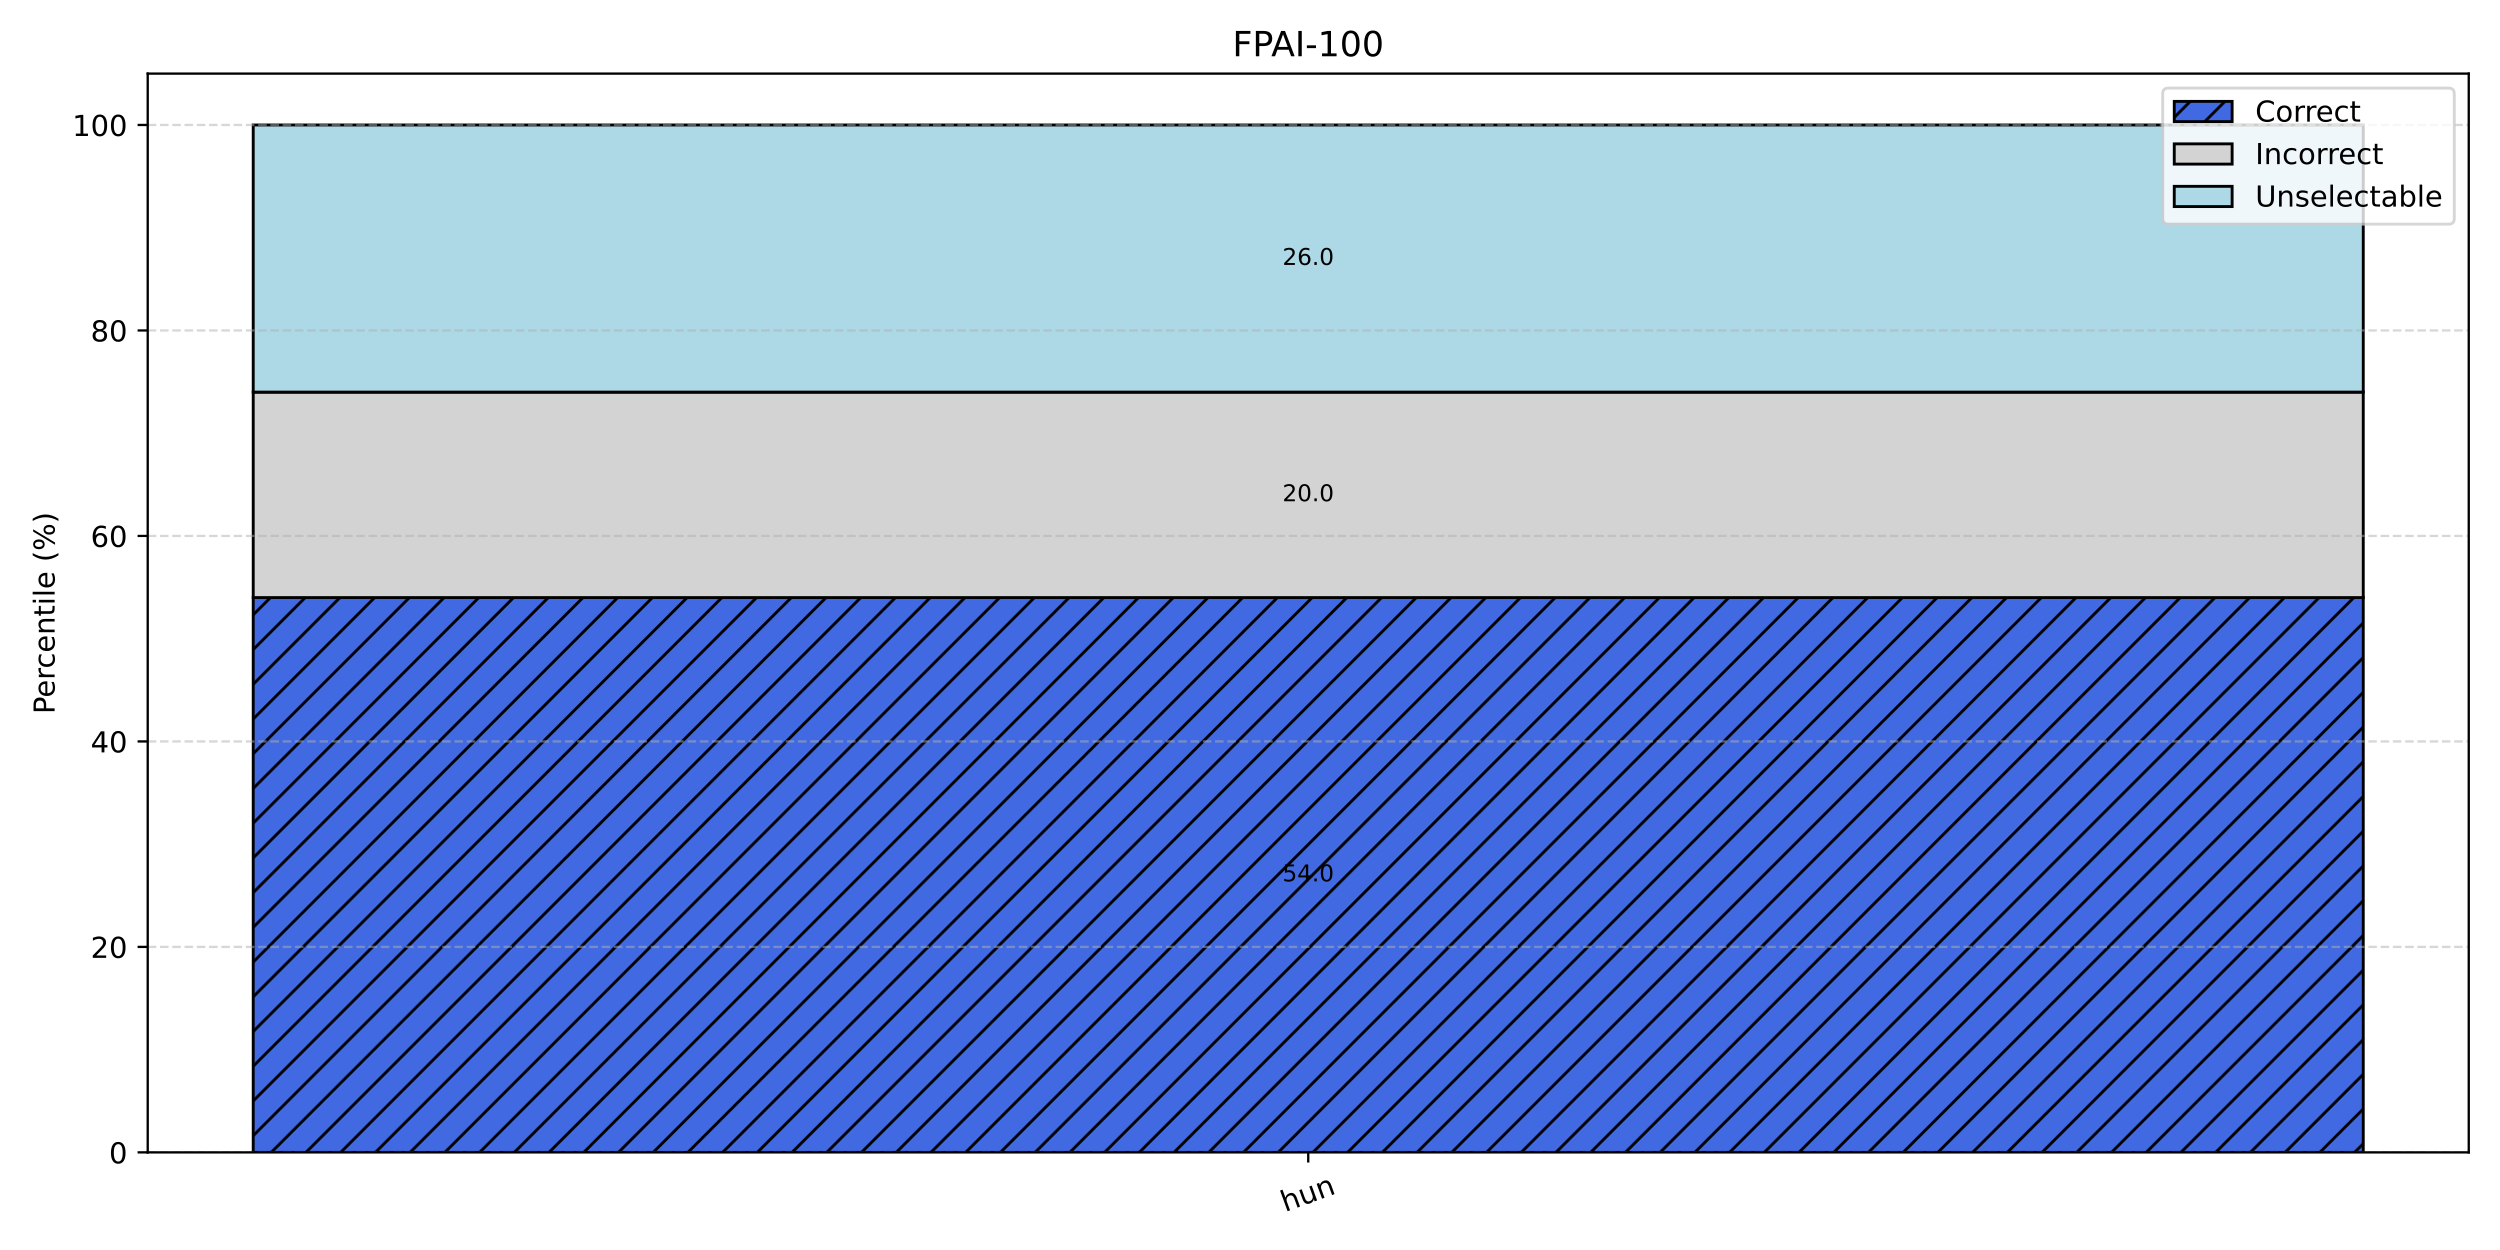
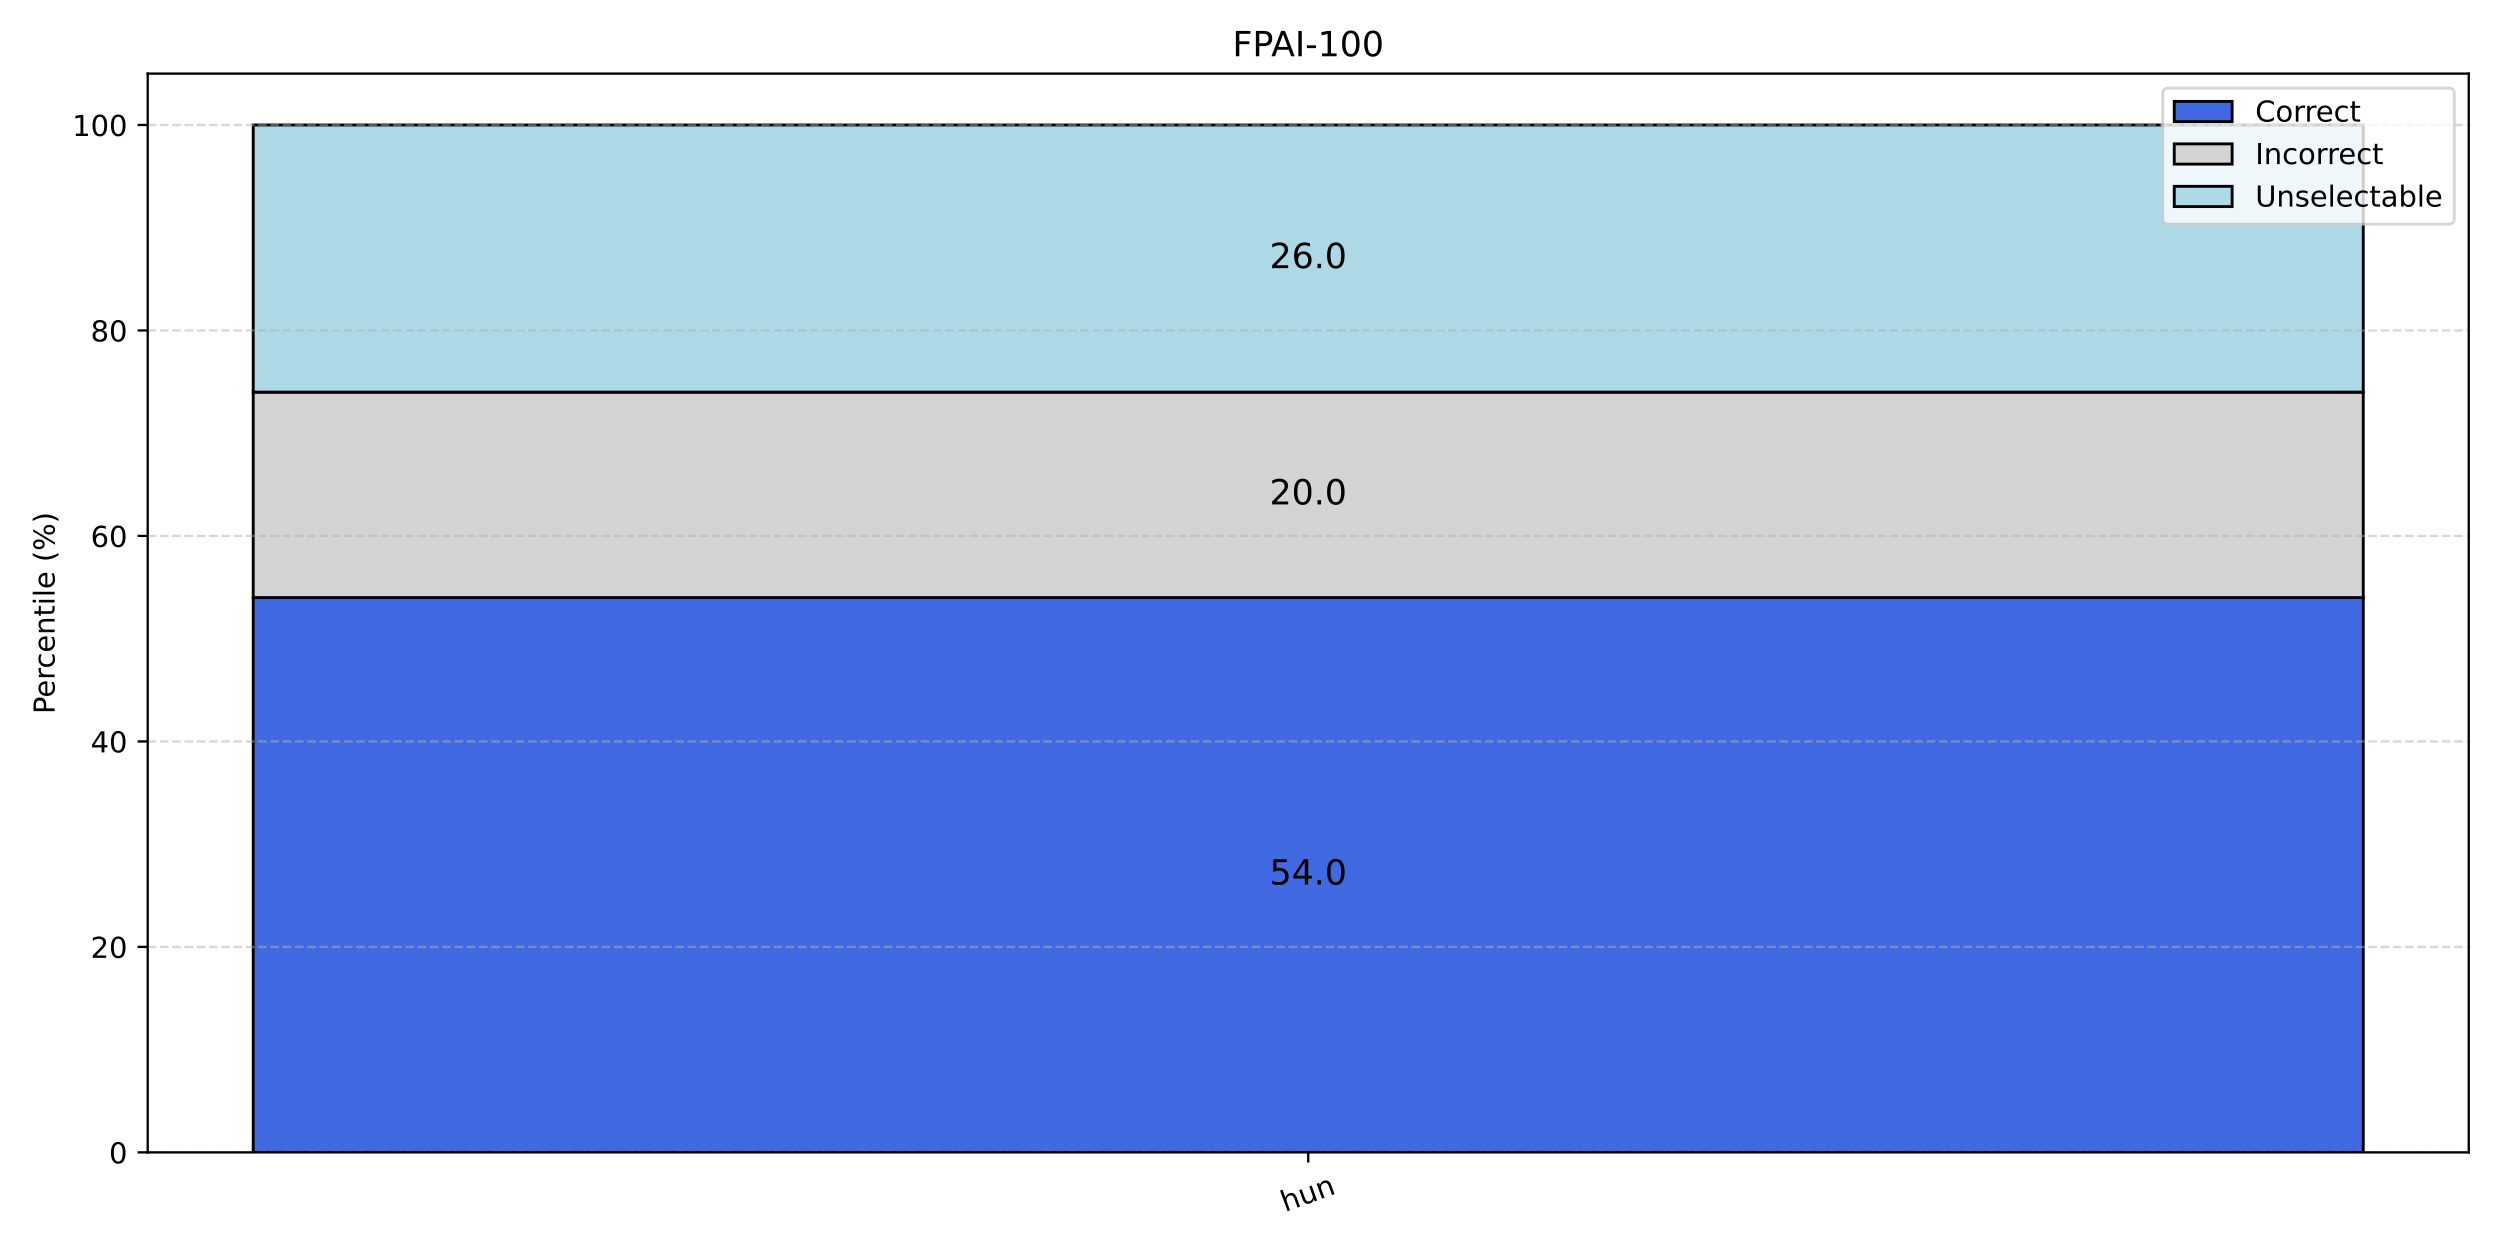
<svg xmlns="http://www.w3.org/2000/svg" xmlns:xlink="http://www.w3.org/1999/xlink" width="864pt" height="432pt" viewBox="0 0 864 432" version="1.1">
  <defs>
    <style type="text/css">*{stroke-linejoin: round; stroke-linecap: butt}</style>
  </defs>
  <g id="figure_1">
    <g id="patch_1">
      <path d="M 0 432  L 864 432  L 864 0  L 0 0  z " style="fill: #ffffff" />
    </g>
    <g id="axes_1">
      <g id="patch_2">
        <path d="M 51.05 398.264  L 853.2 398.264  L 853.2 25.44  L 51.05 25.44  z " style="fill: #ffffff" />
      </g>
      <g id="patch_3">
-         <path d="M 87.511 398.264  L 816.739 398.264  L 816.739 206.526  L 87.511 206.526  z " clip-path="url(#p5e138732c3)" style="fill: url(#h3d9d8f4813); stroke: #000000; stroke-linejoin: miter" />
+         <path d="M 87.511 398.264  L 816.739 398.264  L 816.739 206.526  L 87.511 206.526  z " clip-path="url(#p2a000e35a6)" style="fill: #4169e1; stroke: #000000; stroke-linejoin: miter" />
      </g>
      <g id="patch_4">
-         <path d="M 87.511 206.526  L 816.739 206.526  L 816.739 135.512  L 87.511 135.512  z " clip-path="url(#p5e138732c3)" style="fill: #d3d3d3; stroke: #000000; stroke-linejoin: miter" />
+         <path d="M 87.511 206.526  L 816.739 206.526  L 816.739 135.512  L 87.511 135.512  z " clip-path="url(#p2a000e35a6)" style="fill: #d3d3d3; stroke: #000000; stroke-linejoin: miter" />
      </g>
      <g id="patch_5">
-         <path d="M 87.511 135.512  L 816.739 135.512  L 816.739 43.194  L 87.511 43.194  z " clip-path="url(#p5e138732c3)" style="fill: #add8e6; stroke: #000000; stroke-linejoin: miter" />
+         <path d="M 87.511 135.512  L 816.739 135.512  L 816.739 43.194  L 87.511 43.194  z " clip-path="url(#p2a000e35a6)" style="fill: #add8e6; stroke: #000000; stroke-linejoin: miter" />
      </g>
      <g id="matplotlib.axis_1">
        <g id="xtick_1">
          <g id="line2d_1">
            <defs>
-               <path id="m6c269aa977" d="M 0 0  L 0 3.5  " style="stroke: #000000; stroke-width: 0.8" />
-             </defs>
-             <g>
-               <use xlink:href="#m6c269aa977" x="452.125" y="398.264" style="stroke: #000000; stroke-width: 0.8" />
+               <path id="mdf050660d8" d="M 0 0  L 0 3.5  " style="stroke: #000000; stroke-width: 0.8" />
+             </defs>
+             <g>
+               <use xlink:href="#mdf050660d8" x="452.125" y="398.264" style="stroke: #000000; stroke-width: 0.8" />
            </g>
          </g>
          <g id="text_1">
            <g transform="translate(444.1358 418.9066) rotate(-20) scale(0.1 -0.1)">
              <defs>
                <path id="DejaVuSans-68" d="M 3513 2113  L 3513 0  L 2938 0  L 2938 2094  Q 2938 2591 2744 2837  Q 2550 3084 2163 3084  Q 1697 3084 1428 2787  Q 1159 2491 1159 1978  L 1159 0  L 581 0  L 581 4863  L 1159 4863  L 1159 2956  Q 1366 3272 1645 3428  Q 1925 3584 2291 3584  Q 2894 3584 3203 3211  Q 3513 2838 3513 2113  z " transform="scale(0.015625)" />
                <path id="DejaVuSans-75" d="M 544 1381  L 544 3500  L 1119 3500  L 1119 1403  Q 1119 906 1312 657  Q 1506 409 1894 409  Q 2359 409 2629 706  Q 2900 1003 2900 1516  L 2900 3500  L 3475 3500  L 3475 0  L 2900 0  L 2900 538  Q 2691 219 2414 64  Q 2138 -91 1772 -91  Q 1169 -91 856 284  Q 544 659 544 1381  z M 1991 3584  L 1991 3584  z " transform="scale(0.015625)" />
                <path id="DejaVuSans-6e" d="M 3513 2113  L 3513 0  L 2938 0  L 2938 2094  Q 2938 2591 2744 2837  Q 2550 3084 2163 3084  Q 1697 3084 1428 2787  Q 1159 2491 1159 1978  L 1159 0  L 581 0  L 581 3500  L 1159 3500  L 1159 2956  Q 1366 3272 1645 3428  Q 1925 3584 2291 3584  Q 2894 3584 3203 3211  Q 3513 2838 3513 2113  z " transform="scale(0.015625)" />
              </defs>
              <use xlink:href="#DejaVuSans-68" />
              <use xlink:href="#DejaVuSans-75" transform="translate(63.37891 0)" />
              <use xlink:href="#DejaVuSans-6e" transform="translate(126.7578 0)" />
            </g>
          </g>
        </g>
      </g>
      <g id="matplotlib.axis_2">
        <g id="ytick_1">
          <g id="line2d_2">
-             <path d="M 51.05 398.264  L 853.2 398.264  " clip-path="url(#p5e138732c3)" style="fill: none; stroke-dasharray: 2.96,1.28; stroke-dashoffset: 0; stroke: #b0b0b0; stroke-opacity: 0.5; stroke-width: 0.8" />
+             <path d="M 51.05 398.264  L 853.2 398.264  " clip-path="url(#p2a000e35a6)" style="fill: none; stroke-dasharray: 2.96,1.28; stroke-dashoffset: 0; stroke: #b0b0b0; stroke-opacity: 0.5; stroke-width: 0.8" />
          </g>
          <g id="line2d_3">
            <defs>
-               <path id="m7d2cc44f42" d="M 0 0  L -3.5 0  " style="stroke: #000000; stroke-width: 0.8" />
-             </defs>
-             <g>
-               <use xlink:href="#m7d2cc44f42" x="51.05" y="398.264" style="stroke: #000000; stroke-width: 0.8" />
+               <path id="ma8a3d0a5cd" d="M 0 0  L -3.5 0  " style="stroke: #000000; stroke-width: 0.8" />
+             </defs>
+             <g>
+               <use xlink:href="#ma8a3d0a5cd" x="51.05" y="398.264" style="stroke: #000000; stroke-width: 0.8" />
            </g>
          </g>
          <g id="text_2">
            <g transform="translate(37.6875 402.0629) scale(0.1 -0.1)">
              <defs>
                <path id="DejaVuSans-30" d="M 2034 4250  Q 1547 4250 1301 3770  Q 1056 3291 1056 2328  Q 1056 1369 1301 889  Q 1547 409 2034 409  Q 2525 409 2770 889  Q 3016 1369 3016 2328  Q 3016 3291 2770 3770  Q 2525 4250 2034 4250  z M 2034 4750  Q 2819 4750 3233 4129  Q 3647 3509 3647 2328  Q 3647 1150 3233 529  Q 2819 -91 2034 -91  Q 1250 -91 836 529  Q 422 1150 422 2328  Q 422 3509 836 4129  Q 1250 4750 2034 4750  z " transform="scale(0.015625)" />
              </defs>
              <use xlink:href="#DejaVuSans-30" />
            </g>
          </g>
        </g>
        <g id="ytick_2">
          <g id="line2d_4">
-             <path d="M 51.05 327.25  L 853.2 327.25  " clip-path="url(#p5e138732c3)" style="fill: none; stroke-dasharray: 2.96,1.28; stroke-dashoffset: 0; stroke: #b0b0b0; stroke-opacity: 0.5; stroke-width: 0.8" />
+             <path d="M 51.05 327.25  L 853.2 327.25  " clip-path="url(#p2a000e35a6)" style="fill: none; stroke-dasharray: 2.96,1.28; stroke-dashoffset: 0; stroke: #b0b0b0; stroke-opacity: 0.5; stroke-width: 0.8" />
          </g>
          <g id="line2d_5">
            <g>
-               <use xlink:href="#m7d2cc44f42" x="51.05" y="327.25" style="stroke: #000000; stroke-width: 0.8" />
+               <use xlink:href="#ma8a3d0a5cd" x="51.05" y="327.25" style="stroke: #000000; stroke-width: 0.8" />
            </g>
          </g>
          <g id="text_3">
            <g transform="translate(31.325 331.0489) scale(0.1 -0.1)">
              <defs>
                <path id="DejaVuSans-32" d="M 1228 531  L 3431 531  L 3431 0  L 469 0  L 469 531  Q 828 903 1448 1529  Q 2069 2156 2228 2338  Q 2531 2678 2651 2914  Q 2772 3150 2772 3378  Q 2772 3750 2511 3984  Q 2250 4219 1831 4219  Q 1534 4219 1204 4116  Q 875 4013 500 3803  L 500 4441  Q 881 4594 1212 4672  Q 1544 4750 1819 4750  Q 2544 4750 2975 4387  Q 3406 4025 3406 3419  Q 3406 3131 3298 2873  Q 3191 2616 2906 2266  Q 2828 2175 2409 1742  Q 1991 1309 1228 531  z " transform="scale(0.015625)" />
              </defs>
              <use xlink:href="#DejaVuSans-32" />
              <use xlink:href="#DejaVuSans-30" transform="translate(63.62305 0)" />
            </g>
          </g>
        </g>
        <g id="ytick_3">
          <g id="line2d_6">
-             <path d="M 51.05 256.236  L 853.2 256.236  " clip-path="url(#p5e138732c3)" style="fill: none; stroke-dasharray: 2.96,1.28; stroke-dashoffset: 0; stroke: #b0b0b0; stroke-opacity: 0.5; stroke-width: 0.8" />
+             <path d="M 51.05 256.236  L 853.2 256.236  " clip-path="url(#p2a000e35a6)" style="fill: none; stroke-dasharray: 2.96,1.28; stroke-dashoffset: 0; stroke: #b0b0b0; stroke-opacity: 0.5; stroke-width: 0.8" />
          </g>
          <g id="line2d_7">
            <g>
-               <use xlink:href="#m7d2cc44f42" x="51.05" y="256.236" style="stroke: #000000; stroke-width: 0.8" />
+               <use xlink:href="#ma8a3d0a5cd" x="51.05" y="256.236" style="stroke: #000000; stroke-width: 0.8" />
            </g>
          </g>
          <g id="text_4">
            <g transform="translate(31.325 260.0349) scale(0.1 -0.1)">
              <defs>
                <path id="DejaVuSans-34" d="M 2419 4116  L 825 1625  L 2419 1625  L 2419 4116  z M 2253 4666  L 3047 4666  L 3047 1625  L 3713 1625  L 3713 1100  L 3047 1100  L 3047 0  L 2419 0  L 2419 1100  L 313 1100  L 313 1709  L 2253 4666  z " transform="scale(0.015625)" />
              </defs>
              <use xlink:href="#DejaVuSans-34" />
              <use xlink:href="#DejaVuSans-30" transform="translate(63.62305 0)" />
            </g>
          </g>
        </g>
        <g id="ytick_4">
          <g id="line2d_8">
-             <path d="M 51.05 185.222  L 853.2 185.222  " clip-path="url(#p5e138732c3)" style="fill: none; stroke-dasharray: 2.96,1.28; stroke-dashoffset: 0; stroke: #b0b0b0; stroke-opacity: 0.5; stroke-width: 0.8" />
+             <path d="M 51.05 185.222  L 853.2 185.222  " clip-path="url(#p2a000e35a6)" style="fill: none; stroke-dasharray: 2.96,1.28; stroke-dashoffset: 0; stroke: #b0b0b0; stroke-opacity: 0.5; stroke-width: 0.8" />
          </g>
          <g id="line2d_9">
            <g>
-               <use xlink:href="#m7d2cc44f42" x="51.05" y="185.222" style="stroke: #000000; stroke-width: 0.8" />
+               <use xlink:href="#ma8a3d0a5cd" x="51.05" y="185.222" style="stroke: #000000; stroke-width: 0.8" />
            </g>
          </g>
          <g id="text_5">
            <g transform="translate(31.325 189.0208) scale(0.1 -0.1)">
              <defs>
                <path id="DejaVuSans-36" d="M 2113 2584  Q 1688 2584 1439 2293  Q 1191 2003 1191 1497  Q 1191 994 1439 701  Q 1688 409 2113 409  Q 2538 409 2786 701  Q 3034 994 3034 1497  Q 3034 2003 2786 2293  Q 2538 2584 2113 2584  z M 3366 4563  L 3366 3988  Q 3128 4100 2886 4159  Q 2644 4219 2406 4219  Q 1781 4219 1451 3797  Q 1122 3375 1075 2522  Q 1259 2794 1537 2939  Q 1816 3084 2150 3084  Q 2853 3084 3261 2657  Q 3669 2231 3669 1497  Q 3669 778 3244 343  Q 2819 -91 2113 -91  Q 1303 -91 875 529  Q 447 1150 447 2328  Q 447 3434 972 4092  Q 1497 4750 2381 4750  Q 2619 4750 2861 4703  Q 3103 4656 3366 4563  z " transform="scale(0.015625)" />
              </defs>
              <use xlink:href="#DejaVuSans-36" />
              <use xlink:href="#DejaVuSans-30" transform="translate(63.62305 0)" />
            </g>
          </g>
        </g>
        <g id="ytick_5">
          <g id="line2d_10">
-             <path d="M 51.05 114.208  L 853.2 114.208  " clip-path="url(#p5e138732c3)" style="fill: none; stroke-dasharray: 2.96,1.28; stroke-dashoffset: 0; stroke: #b0b0b0; stroke-opacity: 0.5; stroke-width: 0.8" />
+             <path d="M 51.05 114.208  L 853.2 114.208  " clip-path="url(#p2a000e35a6)" style="fill: none; stroke-dasharray: 2.96,1.28; stroke-dashoffset: 0; stroke: #b0b0b0; stroke-opacity: 0.5; stroke-width: 0.8" />
          </g>
          <g id="line2d_11">
            <g>
-               <use xlink:href="#m7d2cc44f42" x="51.05" y="114.208" style="stroke: #000000; stroke-width: 0.8" />
+               <use xlink:href="#ma8a3d0a5cd" x="51.05" y="114.208" style="stroke: #000000; stroke-width: 0.8" />
            </g>
          </g>
          <g id="text_6">
            <g transform="translate(31.325 118.0068) scale(0.1 -0.1)">
              <defs>
                <path id="DejaVuSans-38" d="M 2034 2216  Q 1584 2216 1326 1975  Q 1069 1734 1069 1313  Q 1069 891 1326 650  Q 1584 409 2034 409  Q 2484 409 2743 651  Q 3003 894 3003 1313  Q 3003 1734 2745 1975  Q 2488 2216 2034 2216  z M 1403 2484  Q 997 2584 770 2862  Q 544 3141 544 3541  Q 544 4100 942 4425  Q 1341 4750 2034 4750  Q 2731 4750 3128 4425  Q 3525 4100 3525 3541  Q 3525 3141 3298 2862  Q 3072 2584 2669 2484  Q 3125 2378 3379 2068  Q 3634 1759 3634 1313  Q 3634 634 3220 271  Q 2806 -91 2034 -91  Q 1263 -91 848 271  Q 434 634 434 1313  Q 434 1759 690 2068  Q 947 2378 1403 2484  z M 1172 3481  Q 1172 3119 1398 2916  Q 1625 2713 2034 2713  Q 2441 2713 2670 2916  Q 2900 3119 2900 3481  Q 2900 3844 2670 4047  Q 2441 4250 2034 4250  Q 1625 4250 1398 4047  Q 1172 3844 1172 3481  z " transform="scale(0.015625)" />
              </defs>
              <use xlink:href="#DejaVuSans-38" />
              <use xlink:href="#DejaVuSans-30" transform="translate(63.62305 0)" />
            </g>
          </g>
        </g>
        <g id="ytick_6">
          <g id="line2d_12">
-             <path d="M 51.05 43.194  L 853.2 43.194  " clip-path="url(#p5e138732c3)" style="fill: none; stroke-dasharray: 2.96,1.28; stroke-dashoffset: 0; stroke: #b0b0b0; stroke-opacity: 0.5; stroke-width: 0.8" />
+             <path d="M 51.05 43.194  L 853.2 43.194  " clip-path="url(#p2a000e35a6)" style="fill: none; stroke-dasharray: 2.96,1.28; stroke-dashoffset: 0; stroke: #b0b0b0; stroke-opacity: 0.5; stroke-width: 0.8" />
          </g>
          <g id="line2d_13">
            <g>
-               <use xlink:href="#m7d2cc44f42" x="51.05" y="43.194" style="stroke: #000000; stroke-width: 0.8" />
+               <use xlink:href="#ma8a3d0a5cd" x="51.05" y="43.194" style="stroke: #000000; stroke-width: 0.8" />
            </g>
          </g>
          <g id="text_7">
            <g transform="translate(24.9625 46.99273) scale(0.1 -0.1)">
              <defs>
                <path id="DejaVuSans-31" d="M 794 531  L 1825 531  L 1825 4091  L 703 3866  L 703 4441  L 1819 4666  L 2450 4666  L 2450 531  L 3481 531  L 3481 0  L 794 0  L 794 531  z " transform="scale(0.015625)" />
              </defs>
              <use xlink:href="#DejaVuSans-31" />
              <use xlink:href="#DejaVuSans-30" transform="translate(63.62305 0)" />
              <use xlink:href="#DejaVuSans-30" transform="translate(127.2461 0)" />
            </g>
          </g>
        </g>
        <g id="text_8">
          <g transform="translate(18.88281 246.7558) rotate(-90) scale(0.1 -0.1)">
            <defs>
              <path id="DejaVuSans-50" d="M 1259 4147  L 1259 2394  L 2053 2394  Q 2494 2394 2734 2622  Q 2975 2850 2975 3272  Q 2975 3691 2734 3919  Q 2494 4147 2053 4147  L 1259 4147  z M 628 4666  L 2053 4666  Q 2838 4666 3239 4311  Q 3641 3956 3641 3272  Q 3641 2581 3239 2228  Q 2838 1875 2053 1875  L 1259 1875  L 1259 0  L 628 0  L 628 4666  z " transform="scale(0.015625)" />
              <path id="DejaVuSans-65" d="M 3597 1894  L 3597 1613  L 953 1613  Q 991 1019 1311 708  Q 1631 397 2203 397  Q 2534 397 2845 478  Q 3156 559 3463 722  L 3463 178  Q 3153 47 2828 -22  Q 2503 -91 2169 -91  Q 1331 -91 842 396  Q 353 884 353 1716  Q 353 2575 817 3079  Q 1281 3584 2069 3584  Q 2775 3584 3186 3129  Q 3597 2675 3597 1894  z M 3022 2063  Q 3016 2534 2758 2815  Q 2500 3097 2075 3097  Q 1594 3097 1305 2825  Q 1016 2553 972 2059  L 3022 2063  z " transform="scale(0.015625)" />
              <path id="DejaVuSans-72" d="M 2631 2963  Q 2534 3019 2420 3045  Q 2306 3072 2169 3072  Q 1681 3072 1420 2755  Q 1159 2438 1159 1844  L 1159 0  L 581 0  L 581 3500  L 1159 3500  L 1159 2956  Q 1341 3275 1631 3429  Q 1922 3584 2338 3584  Q 2397 3584 2469 3576  Q 2541 3569 2628 3553  L 2631 2963  z " transform="scale(0.015625)" />
              <path id="DejaVuSans-63" d="M 3122 3366  L 3122 2828  Q 2878 2963 2633 3030  Q 2388 3097 2138 3097  Q 1578 3097 1268 2742  Q 959 2388 959 1747  Q 959 1106 1268 751  Q 1578 397 2138 397  Q 2388 397 2633 464  Q 2878 531 3122 666  L 3122 134  Q 2881 22 2623 -34  Q 2366 -91 2075 -91  Q 1284 -91 818 406  Q 353 903 353 1747  Q 353 2603 823 3093  Q 1294 3584 2113 3584  Q 2378 3584 2631 3529  Q 2884 3475 3122 3366  z " transform="scale(0.015625)" />
              <path id="DejaVuSans-74" d="M 1172 4494  L 1172 3500  L 2356 3500  L 2356 3053  L 1172 3053  L 1172 1153  Q 1172 725 1289 603  Q 1406 481 1766 481  L 2356 481  L 2356 0  L 1766 0  Q 1100 0 847 248  Q 594 497 594 1153  L 594 3053  L 172 3053  L 172 3500  L 594 3500  L 594 4494  L 1172 4494  z " transform="scale(0.015625)" />
              <path id="DejaVuSans-69" d="M 603 3500  L 1178 3500  L 1178 0  L 603 0  L 603 3500  z M 603 4863  L 1178 4863  L 1178 4134  L 603 4134  L 603 4863  z " transform="scale(0.015625)" />
              <path id="DejaVuSans-6c" d="M 603 4863  L 1178 4863  L 1178 0  L 603 0  L 603 4863  z " transform="scale(0.015625)" />
              <path id="DejaVuSans-20" transform="scale(0.015625)" />
              <path id="DejaVuSans-28" d="M 1984 4856  Q 1566 4138 1362 3434  Q 1159 2731 1159 2009  Q 1159 1288 1364 580  Q 1569 -128 1984 -844  L 1484 -844  Q 1016 -109 783 600  Q 550 1309 550 2009  Q 550 2706 781 3412  Q 1013 4119 1484 4856  L 1984 4856  z " transform="scale(0.015625)" />
              <path id="DejaVuSans-25" d="M 4653 2053  Q 4381 2053 4226 1822  Q 4072 1591 4072 1178  Q 4072 772 4226 539  Q 4381 306 4653 306  Q 4919 306 5073 539  Q 5228 772 5228 1178  Q 5228 1588 5073 1820  Q 4919 2053 4653 2053  z M 4653 2450  Q 5147 2450 5437 2106  Q 5728 1763 5728 1178  Q 5728 594 5436 251  Q 5144 -91 4653 -91  Q 4153 -91 3862 251  Q 3572 594 3572 1178  Q 3572 1766 3864 2108  Q 4156 2450 4653 2450  z M 1428 4353  Q 1159 4353 1004 4120  Q 850 3888 850 3481  Q 850 3069 1003 2837  Q 1156 2606 1428 2606  Q 1700 2606 1854 2837  Q 2009 3069 2009 3481  Q 2009 3884 1853 4118  Q 1697 4353 1428 4353  z M 4250 4750  L 4750 4750  L 1831 -91  L 1331 -91  L 4250 4750  z M 1428 4750  Q 1922 4750 2215 4408  Q 2509 4066 2509 3481  Q 2509 2891 2217 2550  Q 1925 2209 1428 2209  Q 931 2209 642 2551  Q 353 2894 353 3481  Q 353 4063 643 4406  Q 934 4750 1428 4750  z " transform="scale(0.015625)" />
              <path id="DejaVuSans-29" d="M 513 4856  L 1013 4856  Q 1481 4119 1714 3412  Q 1947 2706 1947 2009  Q 1947 1309 1714 600  Q 1481 -109 1013 -844  L 513 -844  Q 928 -128 1133 580  Q 1338 1288 1338 2009  Q 1338 2731 1133 3434  Q 928 4138 513 4856  z " transform="scale(0.015625)" />
            </defs>
            <use xlink:href="#DejaVuSans-50" />
            <use xlink:href="#DejaVuSans-65" transform="translate(56.67773 0)" />
            <use xlink:href="#DejaVuSans-72" transform="translate(118.2012 0)" />
            <use xlink:href="#DejaVuSans-63" transform="translate(157.0645 0)" />
            <use xlink:href="#DejaVuSans-65" transform="translate(212.0449 0)" />
            <use xlink:href="#DejaVuSans-6e" transform="translate(273.5684 0)" />
            <use xlink:href="#DejaVuSans-74" transform="translate(336.9473 0)" />
            <use xlink:href="#DejaVuSans-69" transform="translate(376.1562 0)" />
            <use xlink:href="#DejaVuSans-6c" transform="translate(403.9395 0)" />
            <use xlink:href="#DejaVuSans-65" transform="translate(431.7227 0)" />
            <use xlink:href="#DejaVuSans-20" transform="translate(493.2461 0)" />
            <use xlink:href="#DejaVuSans-28" transform="translate(525.0332 0)" />
            <use xlink:href="#DejaVuSans-25" transform="translate(564.0469 0)" />
            <use xlink:href="#DejaVuSans-29" transform="translate(659.0664 0)" />
          </g>
        </g>
      </g>
      <g id="patch_6">
        <path d="M 51.05 398.264  L 51.05 25.44  " style="fill: none; stroke: #000000; stroke-width: 0.8; stroke-linejoin: miter; stroke-linecap: square" />
      </g>
      <g id="patch_7">
        <path d="M 853.2 398.264  L 853.2 25.44  " style="fill: none; stroke: #000000; stroke-width: 0.8; stroke-linejoin: miter; stroke-linecap: square" />
      </g>
      <g id="patch_8">
        <path d="M 51.05 398.264  L 853.2 398.264  " style="fill: none; stroke: #000000; stroke-width: 0.8; stroke-linejoin: miter; stroke-linecap: square" />
      </g>
      <g id="patch_9">
        <path d="M 51.05 25.44  L 853.2 25.44  " style="fill: none; stroke: #000000; stroke-width: 0.8; stroke-linejoin: miter; stroke-linecap: square" />
      </g>
      <g id="text_9">
-         <g transform="translate(443.2188 304.6023) scale(0.08 -0.08)">
+         <g transform="translate(438.7656 305.706) scale(0.12 -0.12)">
          <defs>
            <path id="DejaVuSans-35" d="M 691 4666  L 3169 4666  L 3169 4134  L 1269 4134  L 1269 2991  Q 1406 3038 1543 3061  Q 1681 3084 1819 3084  Q 2600 3084 3056 2656  Q 3513 2228 3513 1497  Q 3513 744 3044 326  Q 2575 -91 1722 -91  Q 1428 -91 1123 -41  Q 819 9 494 109  L 494 744  Q 775 591 1075 516  Q 1375 441 1709 441  Q 2250 441 2565 725  Q 2881 1009 2881 1497  Q 2881 1984 2565 2268  Q 2250 2553 1709 2553  Q 1456 2553 1204 2497  Q 953 2441 691 2322  L 691 4666  z " transform="scale(0.015625)" />
            <path id="DejaVuSans-2e" d="M 684 794  L 1344 794  L 1344 0  L 684 0  L 684 794  z " transform="scale(0.015625)" />
          </defs>
          <use xlink:href="#DejaVuSans-35" />
          <use xlink:href="#DejaVuSans-34" transform="translate(63.62305 0)" />
          <use xlink:href="#DejaVuSans-2e" transform="translate(127.2461 0)" />
          <use xlink:href="#DejaVuSans-30" transform="translate(159.0332 0)" />
        </g>
      </g>
      <g id="text_10">
-         <g transform="translate(443.2188 173.2263) scale(0.08 -0.08)">
+         <g transform="translate(438.7656 174.33) scale(0.12 -0.12)">
          <use xlink:href="#DejaVuSans-32" />
          <use xlink:href="#DejaVuSans-30" transform="translate(63.62305 0)" />
          <use xlink:href="#DejaVuSans-2e" transform="translate(127.2461 0)" />
          <use xlink:href="#DejaVuSans-30" transform="translate(159.0332 0)" />
        </g>
      </g>
      <g id="text_11">
-         <g transform="translate(443.2188 91.56014) scale(0.08 -0.08)">
+         <g transform="translate(438.7656 92.66389) scale(0.12 -0.12)">
          <use xlink:href="#DejaVuSans-32" />
          <use xlink:href="#DejaVuSans-36" transform="translate(63.62305 0)" />
          <use xlink:href="#DejaVuSans-2e" transform="translate(127.2461 0)" />
          <use xlink:href="#DejaVuSans-30" transform="translate(159.0332 0)" />
        </g>
      </g>
      <g id="text_12">
        <g transform="translate(425.9472 19.44) scale(0.12 -0.12)">
          <defs>
            <path id="DejaVuSans-46" d="M 628 4666  L 3309 4666  L 3309 4134  L 1259 4134  L 1259 2759  L 3109 2759  L 3109 2228  L 1259 2228  L 1259 0  L 628 0  L 628 4666  z " transform="scale(0.015625)" />
            <path id="DejaVuSans-41" d="M 2188 4044  L 1331 1722  L 3047 1722  L 2188 4044  z M 1831 4666  L 2547 4666  L 4325 0  L 3669 0  L 3244 1197  L 1141 1197  L 716 0  L 50 0  L 1831 4666  z " transform="scale(0.015625)" />
            <path id="DejaVuSans-49" d="M 628 4666  L 1259 4666  L 1259 0  L 628 0  L 628 4666  z " transform="scale(0.015625)" />
            <path id="DejaVuSans-2d" d="M 313 2009  L 1997 2009  L 1997 1497  L 313 1497  L 313 2009  z " transform="scale(0.015625)" />
          </defs>
          <use xlink:href="#DejaVuSans-46" />
          <use xlink:href="#DejaVuSans-50" transform="translate(57.51953 0)" />
          <use xlink:href="#DejaVuSans-41" transform="translate(111.4473 0)" />
          <use xlink:href="#DejaVuSans-49" transform="translate(179.8555 0)" />
          <use xlink:href="#DejaVuSans-2d" transform="translate(209.3477 0)" />
          <use xlink:href="#DejaVuSans-31" transform="translate(245.4316 0)" />
          <use xlink:href="#DejaVuSans-30" transform="translate(309.0547 0)" />
          <use xlink:href="#DejaVuSans-30" transform="translate(372.6777 0)" />
        </g>
      </g>
      <g id="legend_1">
        <g id="patch_10">
          <path d="M 749.423 77.474  L 846.2 77.474  Q 848.2 77.474 848.2 75.474  L 848.2 32.44  Q 848.2 30.44 846.2 30.44  L 749.423 30.44  Q 747.423 30.44 747.423 32.44  L 747.423 75.474  Q 747.423 77.474 749.423 77.474  z " style="fill: #ffffff; opacity: 0.8; stroke: #cccccc; stroke-linejoin: miter" />
        </g>
        <g id="patch_11">
-           <path d="M 751.423 42.038  L 771.423 42.038  L 771.423 35.038  L 751.423 35.038  z " style="fill: url(#h3d9d8f4813); stroke: #000000; stroke-linejoin: miter" />
+           <path d="M 751.423 42.038  L 771.423 42.038  L 771.423 35.038  L 751.423 35.038  z " style="fill: #4169e1; stroke: #000000; stroke-linejoin: miter" />
        </g>
        <g id="text_13">
          <g transform="translate(779.4234 42.03844) scale(0.1 -0.1)">
            <defs>
              <path id="DejaVuSans-43" d="M 4122 4306  L 4122 3641  Q 3803 3938 3442 4084  Q 3081 4231 2675 4231  Q 1875 4231 1450 3742  Q 1025 3253 1025 2328  Q 1025 1406 1450 917  Q 1875 428 2675 428  Q 3081 428 3442 575  Q 3803 722 4122 1019  L 4122 359  Q 3791 134 3420 21  Q 3050 -91 2638 -91  Q 1578 -91 968 557  Q 359 1206 359 2328  Q 359 3453 968 4101  Q 1578 4750 2638 4750  Q 3056 4750 3426 4639  Q 3797 4528 4122 4306  z " transform="scale(0.015625)" />
              <path id="DejaVuSans-6f" d="M 1959 3097  Q 1497 3097 1228 2736  Q 959 2375 959 1747  Q 959 1119 1226 758  Q 1494 397 1959 397  Q 2419 397 2687 759  Q 2956 1122 2956 1747  Q 2956 2369 2687 2733  Q 2419 3097 1959 3097  z M 1959 3584  Q 2709 3584 3137 3096  Q 3566 2609 3566 1747  Q 3566 888 3137 398  Q 2709 -91 1959 -91  Q 1206 -91 779 398  Q 353 888 353 1747  Q 353 2609 779 3096  Q 1206 3584 1959 3584  z " transform="scale(0.015625)" />
            </defs>
            <use xlink:href="#DejaVuSans-43" />
            <use xlink:href="#DejaVuSans-6f" transform="translate(69.82422 0)" />
            <use xlink:href="#DejaVuSans-72" transform="translate(131.0059 0)" />
            <use xlink:href="#DejaVuSans-72" transform="translate(170.3691 0)" />
            <use xlink:href="#DejaVuSans-65" transform="translate(209.2324 0)" />
            <use xlink:href="#DejaVuSans-63" transform="translate(270.7559 0)" />
            <use xlink:href="#DejaVuSans-74" transform="translate(325.7363 0)" />
          </g>
        </g>
        <g id="patch_12">
          <path d="M 751.423 56.717  L 771.423 56.717  L 771.423 49.717  L 751.423 49.717  z " style="fill: #d3d3d3; stroke: #000000; stroke-linejoin: miter" />
        </g>
        <g id="text_14">
          <g transform="translate(779.4234 56.71656) scale(0.1 -0.1)">
            <use xlink:href="#DejaVuSans-49" />
            <use xlink:href="#DejaVuSans-6e" transform="translate(29.49219 0)" />
            <use xlink:href="#DejaVuSans-63" transform="translate(92.87109 0)" />
            <use xlink:href="#DejaVuSans-6f" transform="translate(147.8516 0)" />
            <use xlink:href="#DejaVuSans-72" transform="translate(209.0332 0)" />
            <use xlink:href="#DejaVuSans-72" transform="translate(248.3965 0)" />
            <use xlink:href="#DejaVuSans-65" transform="translate(287.2598 0)" />
            <use xlink:href="#DejaVuSans-63" transform="translate(348.7832 0)" />
            <use xlink:href="#DejaVuSans-74" transform="translate(403.7637 0)" />
          </g>
        </g>
        <g id="patch_13">
          <path d="M 751.423 71.395  L 771.423 71.395  L 771.423 64.395  L 751.423 64.395  z " style="fill: #add8e6; stroke: #000000; stroke-linejoin: miter" />
        </g>
        <g id="text_15">
          <g transform="translate(779.4234 71.39469) scale(0.1 -0.1)">
            <defs>
              <path id="DejaVuSans-55" d="M 556 4666  L 1191 4666  L 1191 1831  Q 1191 1081 1462 751  Q 1734 422 2344 422  Q 2950 422 3222 751  Q 3494 1081 3494 1831  L 3494 4666  L 4128 4666  L 4128 1753  Q 4128 841 3676 375  Q 3225 -91 2344 -91  Q 1459 -91 1007 375  Q 556 841 556 1753  L 556 4666  z " transform="scale(0.015625)" />
              <path id="DejaVuSans-73" d="M 2834 3397  L 2834 2853  Q 2591 2978 2328 3040  Q 2066 3103 1784 3103  Q 1356 3103 1142 2972  Q 928 2841 928 2578  Q 928 2378 1081 2264  Q 1234 2150 1697 2047  L 1894 2003  Q 2506 1872 2764 1633  Q 3022 1394 3022 966  Q 3022 478 2636 193  Q 2250 -91 1575 -91  Q 1294 -91 989 -36  Q 684 19 347 128  L 347 722  Q 666 556 975 473  Q 1284 391 1588 391  Q 1994 391 2212 530  Q 2431 669 2431 922  Q 2431 1156 2273 1281  Q 2116 1406 1581 1522  L 1381 1569  Q 847 1681 609 1914  Q 372 2147 372 2553  Q 372 3047 722 3315  Q 1072 3584 1716 3584  Q 2034 3584 2315 3537  Q 2597 3491 2834 3397  z " transform="scale(0.015625)" />
              <path id="DejaVuSans-61" d="M 2194 1759  Q 1497 1759 1228 1600  Q 959 1441 959 1056  Q 959 750 1161 570  Q 1363 391 1709 391  Q 2188 391 2477 730  Q 2766 1069 2766 1631  L 2766 1759  L 2194 1759  z M 3341 1997  L 3341 0  L 2766 0  L 2766 531  Q 2569 213 2275 61  Q 1981 -91 1556 -91  Q 1019 -91 701 211  Q 384 513 384 1019  Q 384 1609 779 1909  Q 1175 2209 1959 2209  L 2766 2209  L 2766 2266  Q 2766 2663 2505 2880  Q 2244 3097 1772 3097  Q 1472 3097 1187 3025  Q 903 2953 641 2809  L 641 3341  Q 956 3463 1253 3523  Q 1550 3584 1831 3584  Q 2591 3584 2966 3190  Q 3341 2797 3341 1997  z " transform="scale(0.015625)" />
              <path id="DejaVuSans-62" d="M 3116 1747  Q 3116 2381 2855 2742  Q 2594 3103 2138 3103  Q 1681 3103 1420 2742  Q 1159 2381 1159 1747  Q 1159 1113 1420 752  Q 1681 391 2138 391  Q 2594 391 2855 752  Q 3116 1113 3116 1747  z M 1159 2969  Q 1341 3281 1617 3432  Q 1894 3584 2278 3584  Q 2916 3584 3314 3078  Q 3713 2572 3713 1747  Q 3713 922 3314 415  Q 2916 -91 2278 -91  Q 1894 -91 1617 61  Q 1341 213 1159 525  L 1159 0  L 581 0  L 581 4863  L 1159 4863  L 1159 2969  z " transform="scale(0.015625)" />
            </defs>
            <use xlink:href="#DejaVuSans-55" />
            <use xlink:href="#DejaVuSans-6e" transform="translate(73.19336 0)" />
            <use xlink:href="#DejaVuSans-73" transform="translate(136.5723 0)" />
            <use xlink:href="#DejaVuSans-65" transform="translate(188.6719 0)" />
            <use xlink:href="#DejaVuSans-6c" transform="translate(250.1953 0)" />
            <use xlink:href="#DejaVuSans-65" transform="translate(277.9785 0)" />
            <use xlink:href="#DejaVuSans-63" transform="translate(339.502 0)" />
            <use xlink:href="#DejaVuSans-74" transform="translate(394.4824 0)" />
            <use xlink:href="#DejaVuSans-61" transform="translate(433.6914 0)" />
            <use xlink:href="#DejaVuSans-62" transform="translate(494.9707 0)" />
            <use xlink:href="#DejaVuSans-6c" transform="translate(558.4473 0)" />
            <use xlink:href="#DejaVuSans-65" transform="translate(586.2305 0)" />
          </g>
        </g>
      </g>
    </g>
  </g>
  <defs>
-     <clipPath id="p5e138732c3">
+     <clipPath id="p2a000e35a6">
      <rect x="51.05" y="25.44" width="802.15" height="372.824" />
    </clipPath>
  </defs>
-   <defs>
-     <pattern id="h3d9d8f4813" patternUnits="userSpaceOnUse" x="0" y="0" width="72" height="72">
-       <rect x="0" y="0" width="73" height="73" fill="#4169e1" />
-       <path d="M -36 36  L 36 -36  M -30 42  L 42 -30  M -24 48  L 48 -24  M -18 54  L 54 -18  M -12 60  L 60 -12  M -6 66  L 66 -6  M 0 72  L 72 0  M 6 78  L 78 6  M 12 84  L 84 12  M 18 90  L 90 18  M 24 96  L 96 24  M 30 102  L 102 30  M 36 108  L 108 36  " style="fill: #000000; stroke: #000000; stroke-width: 1.0; stroke-linecap: butt; stroke-linejoin: miter" />
-     </pattern>
-   </defs>
</svg>
